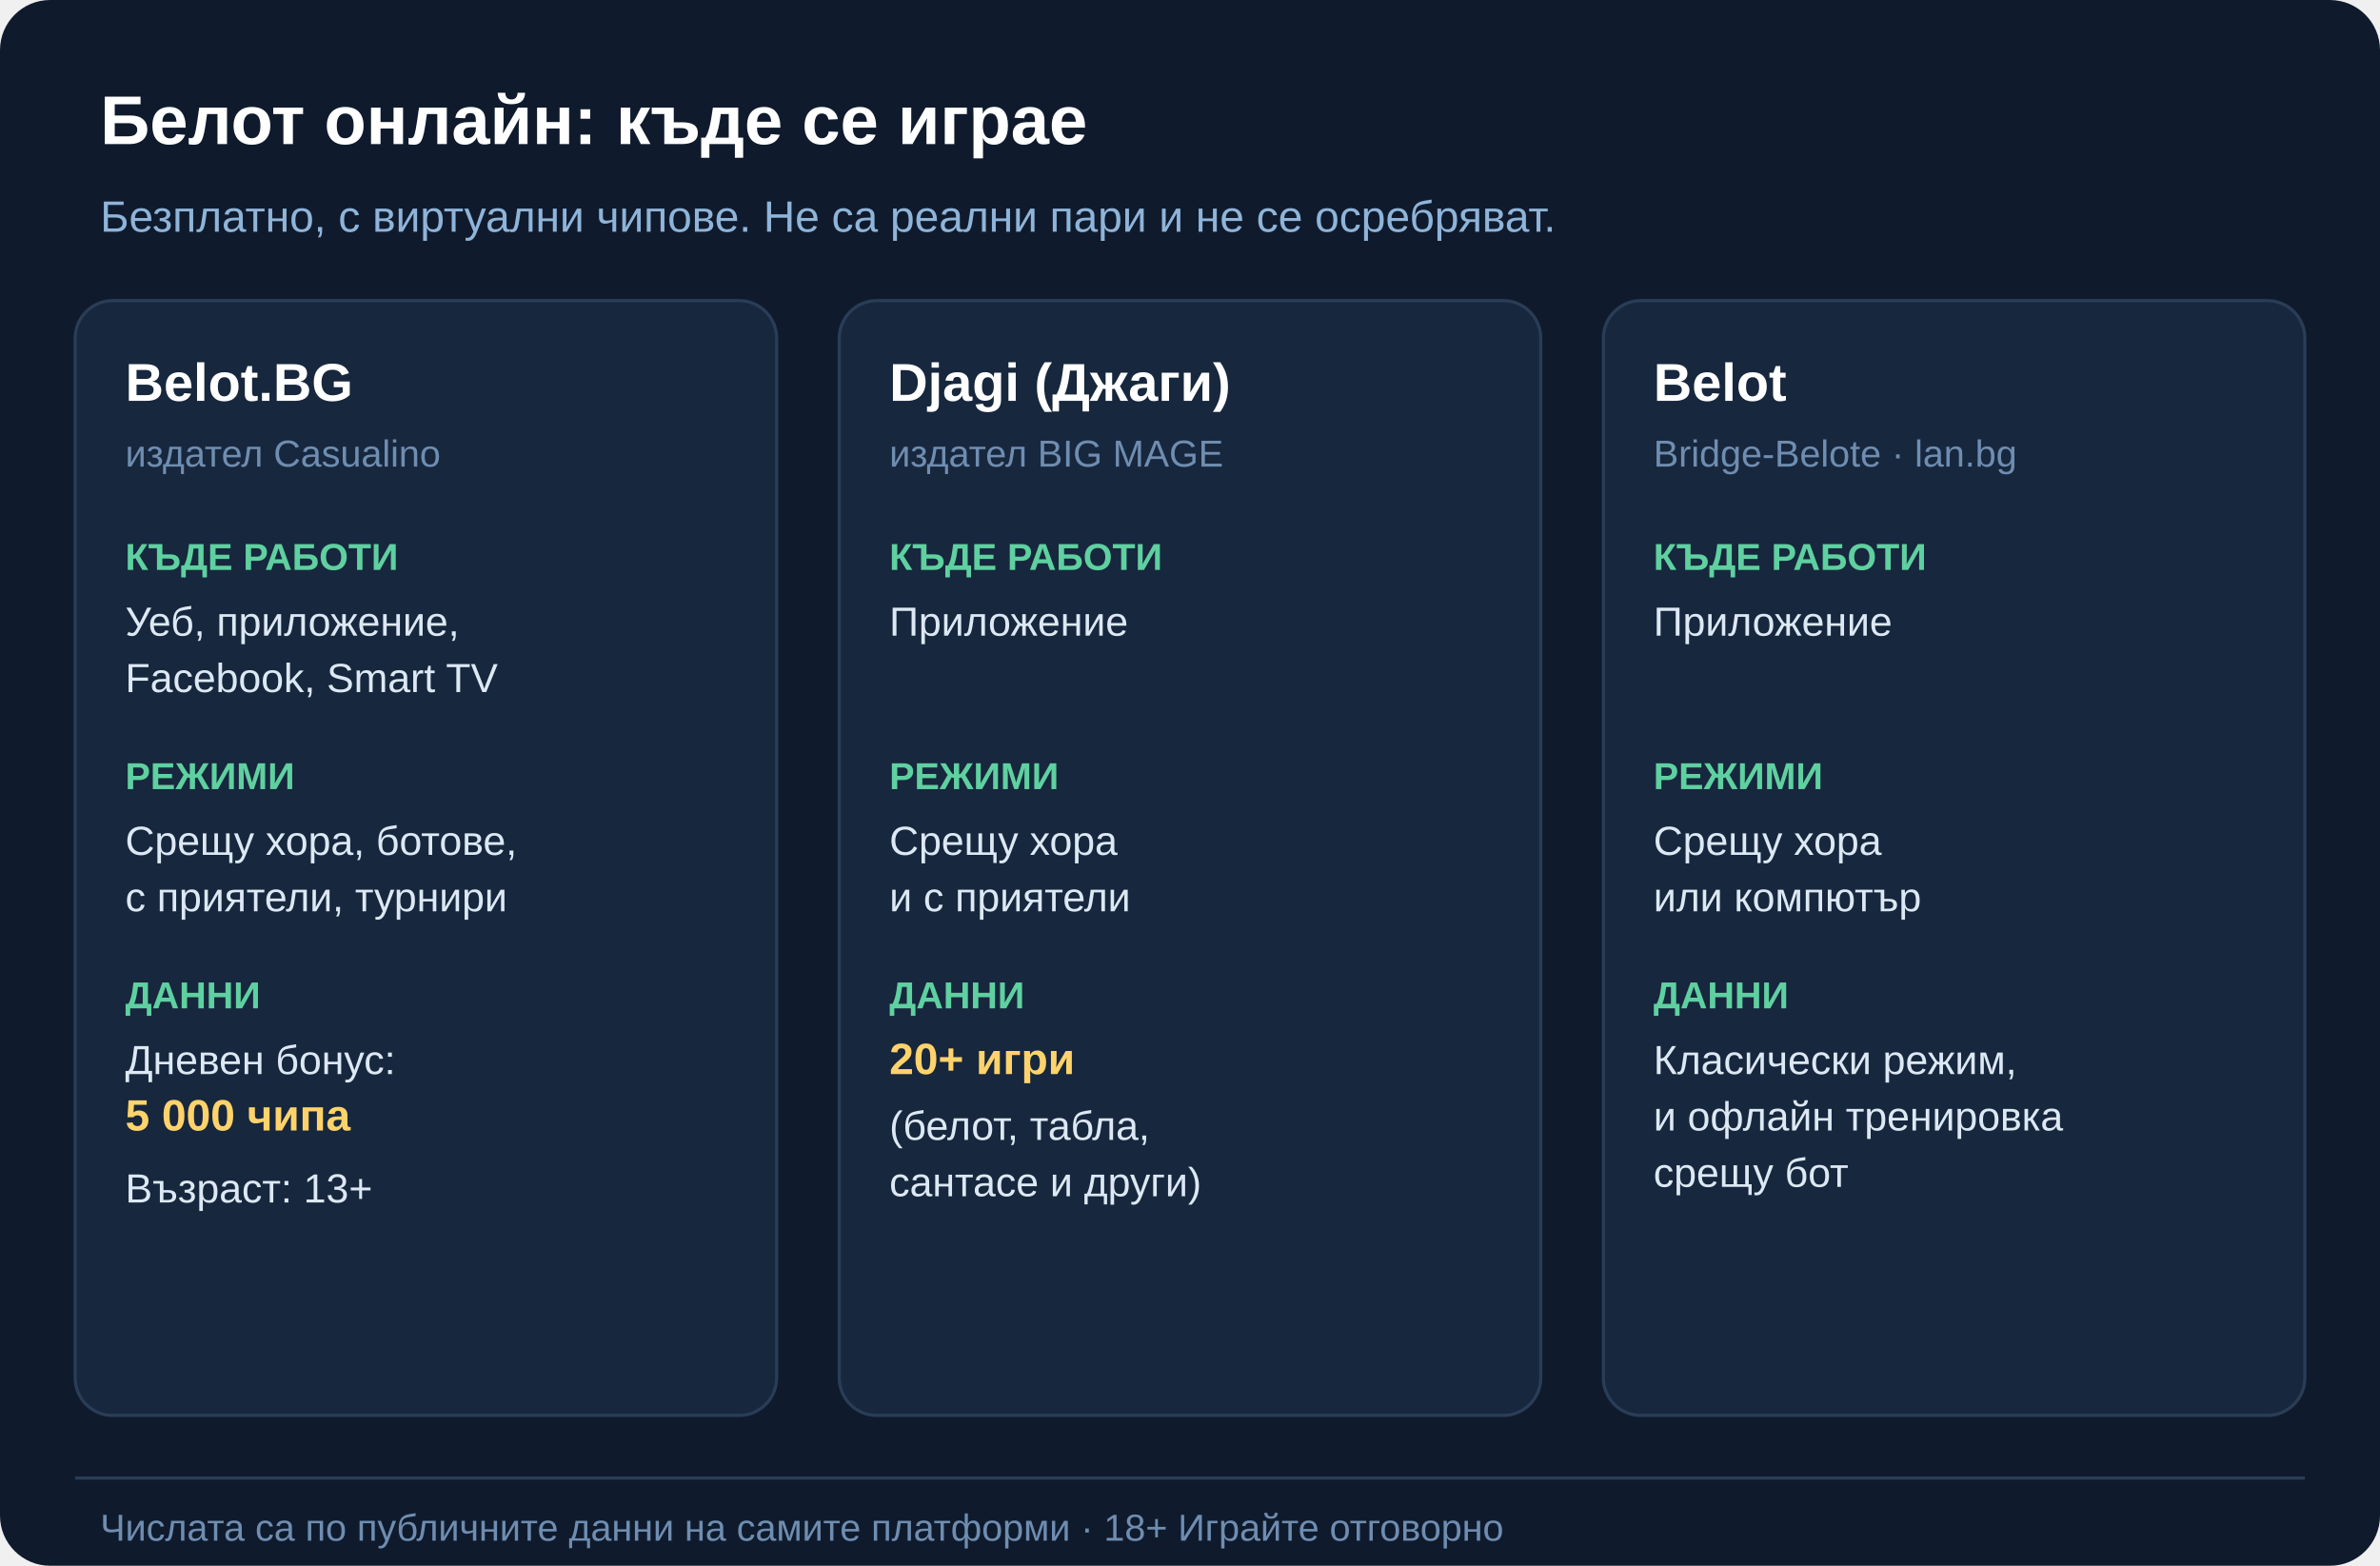
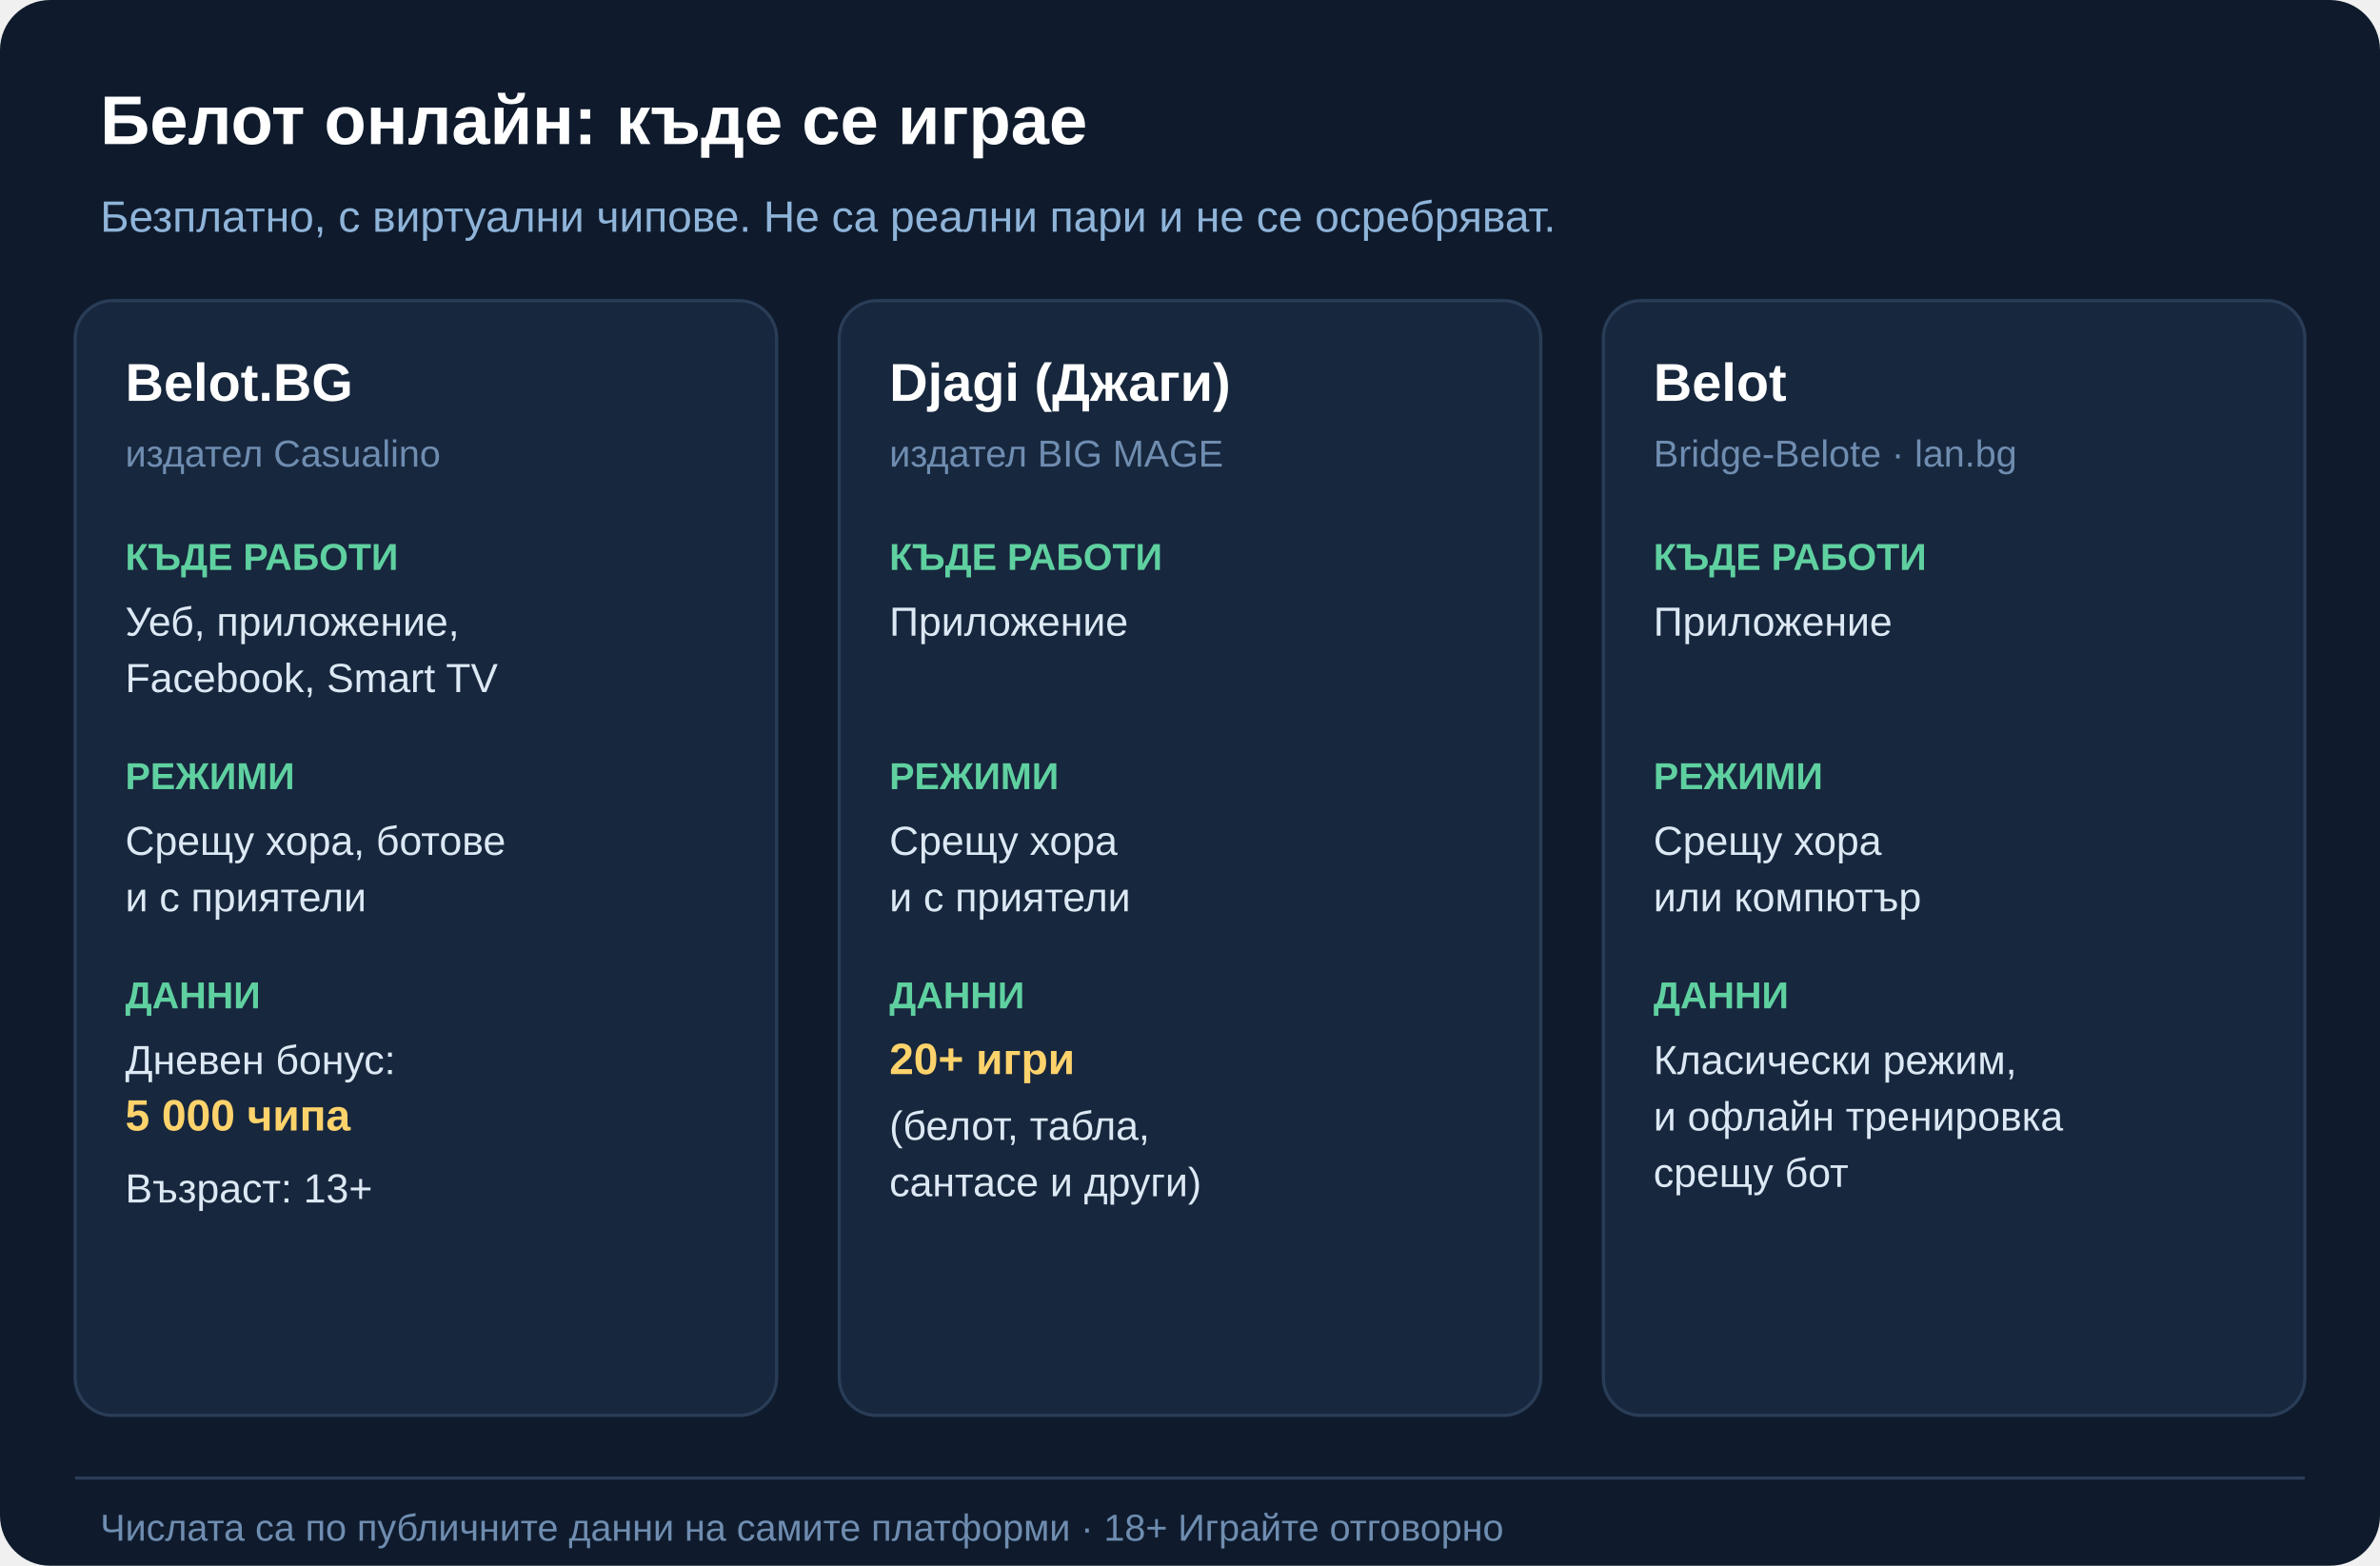
<svg xmlns="http://www.w3.org/2000/svg" viewBox="0 0 760 500" font-family="'Segoe UI',Arial,sans-serif" role="img" aria-label="Сравнение на платформите за белот онлайн: Belot.BG, Djagi и Belot от lan.bg — къде работят, режими на игра и ключови данни">
  <rect x="0" y="0" width="760" height="500" rx="16" fill="#0f1b2d" />
  <text x="32" y="46" fill="#ffffff" font-size="22" font-weight="700">Белот онлайн: къде се играе</text>
  <text x="32" y="74" fill="#8fb4d9" font-size="14">Безплатно, с виртуални чипове. Не са реални пари и не се осребряват.</text>
  <g>
    <rect x="24" y="96" width="224" height="356" rx="12" fill="#17273d" stroke="#2a3d57" stroke-width="1" />
    <text x="40" y="128" fill="#ffffff" font-size="17" font-weight="700">Belot.BG</text>
    <text x="40" y="149" fill="#6f8db0" font-size="12">издател Casualino</text>
    <text x="40" y="182" fill="#5fd0a0" font-size="12" font-weight="700">КЪДЕ РАБОТИ</text>
    <text x="40" y="203" fill="#dce8f4" font-size="13">Уеб, приложение,</text>
    <text x="40" y="221" fill="#dce8f4" font-size="13">Facebook, Smart TV</text>
    <text x="40" y="252" fill="#5fd0a0" font-size="12" font-weight="700">РЕЖИМИ</text>
-     <text x="40" y="273" fill="#dce8f4" font-size="13">Срещу хора, ботове,</text>
-     <text x="40" y="291" fill="#dce8f4" font-size="13">с приятели, турнири</text>
+     <text x="40" y="273" fill="#dce8f4" font-size="13">Срещу хора, ботове</text>
+     <text x="40" y="291" fill="#dce8f4" font-size="13">и с приятели</text>
    <text x="40" y="322" fill="#5fd0a0" font-size="12" font-weight="700">ДАННИ</text>
    <text x="40" y="343" fill="#dce8f4" font-size="13">Дневен бонус:</text>
    <text x="40" y="361" fill="#ffd36b" font-size="14" font-weight="700">5 000 чипа</text>
    <text x="40" y="384" fill="#dce8f4" font-size="13">Възраст: 13+</text>
  </g>
  <g>
    <rect x="268" y="96" width="224" height="356" rx="12" fill="#17273d" stroke="#2a3d57" stroke-width="1" />
    <text x="284" y="128" fill="#ffffff" font-size="17" font-weight="700">Djagi (Джаги)</text>
    <text x="284" y="149" fill="#6f8db0" font-size="12">издател BIG MAGE</text>
    <text x="284" y="182" fill="#5fd0a0" font-size="12" font-weight="700">КЪДЕ РАБОТИ</text>
    <text x="284" y="203" fill="#dce8f4" font-size="13">Приложение</text>
    <text x="284" y="252" fill="#5fd0a0" font-size="12" font-weight="700">РЕЖИМИ</text>
    <text x="284" y="273" fill="#dce8f4" font-size="13">Срещу хора</text>
    <text x="284" y="291" fill="#dce8f4" font-size="13">и с приятели</text>
    <text x="284" y="322" fill="#5fd0a0" font-size="12" font-weight="700">ДАННИ</text>
    <text x="284" y="343" fill="#ffd36b" font-size="14" font-weight="700">20+ игри</text>
    <text x="284" y="364" fill="#dce8f4" font-size="13">(белот, табла,</text>
    <text x="284" y="382" fill="#dce8f4" font-size="13">сантасе и други)</text>
  </g>
  <g>
    <rect x="512" y="96" width="224" height="356" rx="12" fill="#17273d" stroke="#2a3d57" stroke-width="1" />
    <text x="528" y="128" fill="#ffffff" font-size="17" font-weight="700">Belot</text>
    <text x="528" y="149" fill="#6f8db0" font-size="12">Bridge-Belote · lan.bg</text>
    <text x="528" y="182" fill="#5fd0a0" font-size="12" font-weight="700">КЪДЕ РАБОТИ</text>
    <text x="528" y="203" fill="#dce8f4" font-size="13">Приложение</text>
    <text x="528" y="252" fill="#5fd0a0" font-size="12" font-weight="700">РЕЖИМИ</text>
    <text x="528" y="273" fill="#dce8f4" font-size="13">Срещу хора</text>
    <text x="528" y="291" fill="#dce8f4" font-size="13">или компютър</text>
    <text x="528" y="322" fill="#5fd0a0" font-size="12" font-weight="700">ДАННИ</text>
    <text x="528" y="343" fill="#dce8f4" font-size="13">Класически режим,</text>
    <text x="528" y="361" fill="#dce8f4" font-size="13">и офлайн тренировка</text>
    <text x="528" y="379" fill="#dce8f4" font-size="13">срещу бот</text>
  </g>
  <line x1="24" y1="472" x2="736" y2="472" stroke="#2a3d57" stroke-width="1" />
  <text x="32" y="492" fill="#6f8db0" font-size="12">Числата са по публичните данни на самите платформи · 18+ Играйте отговорно</text>
</svg>
